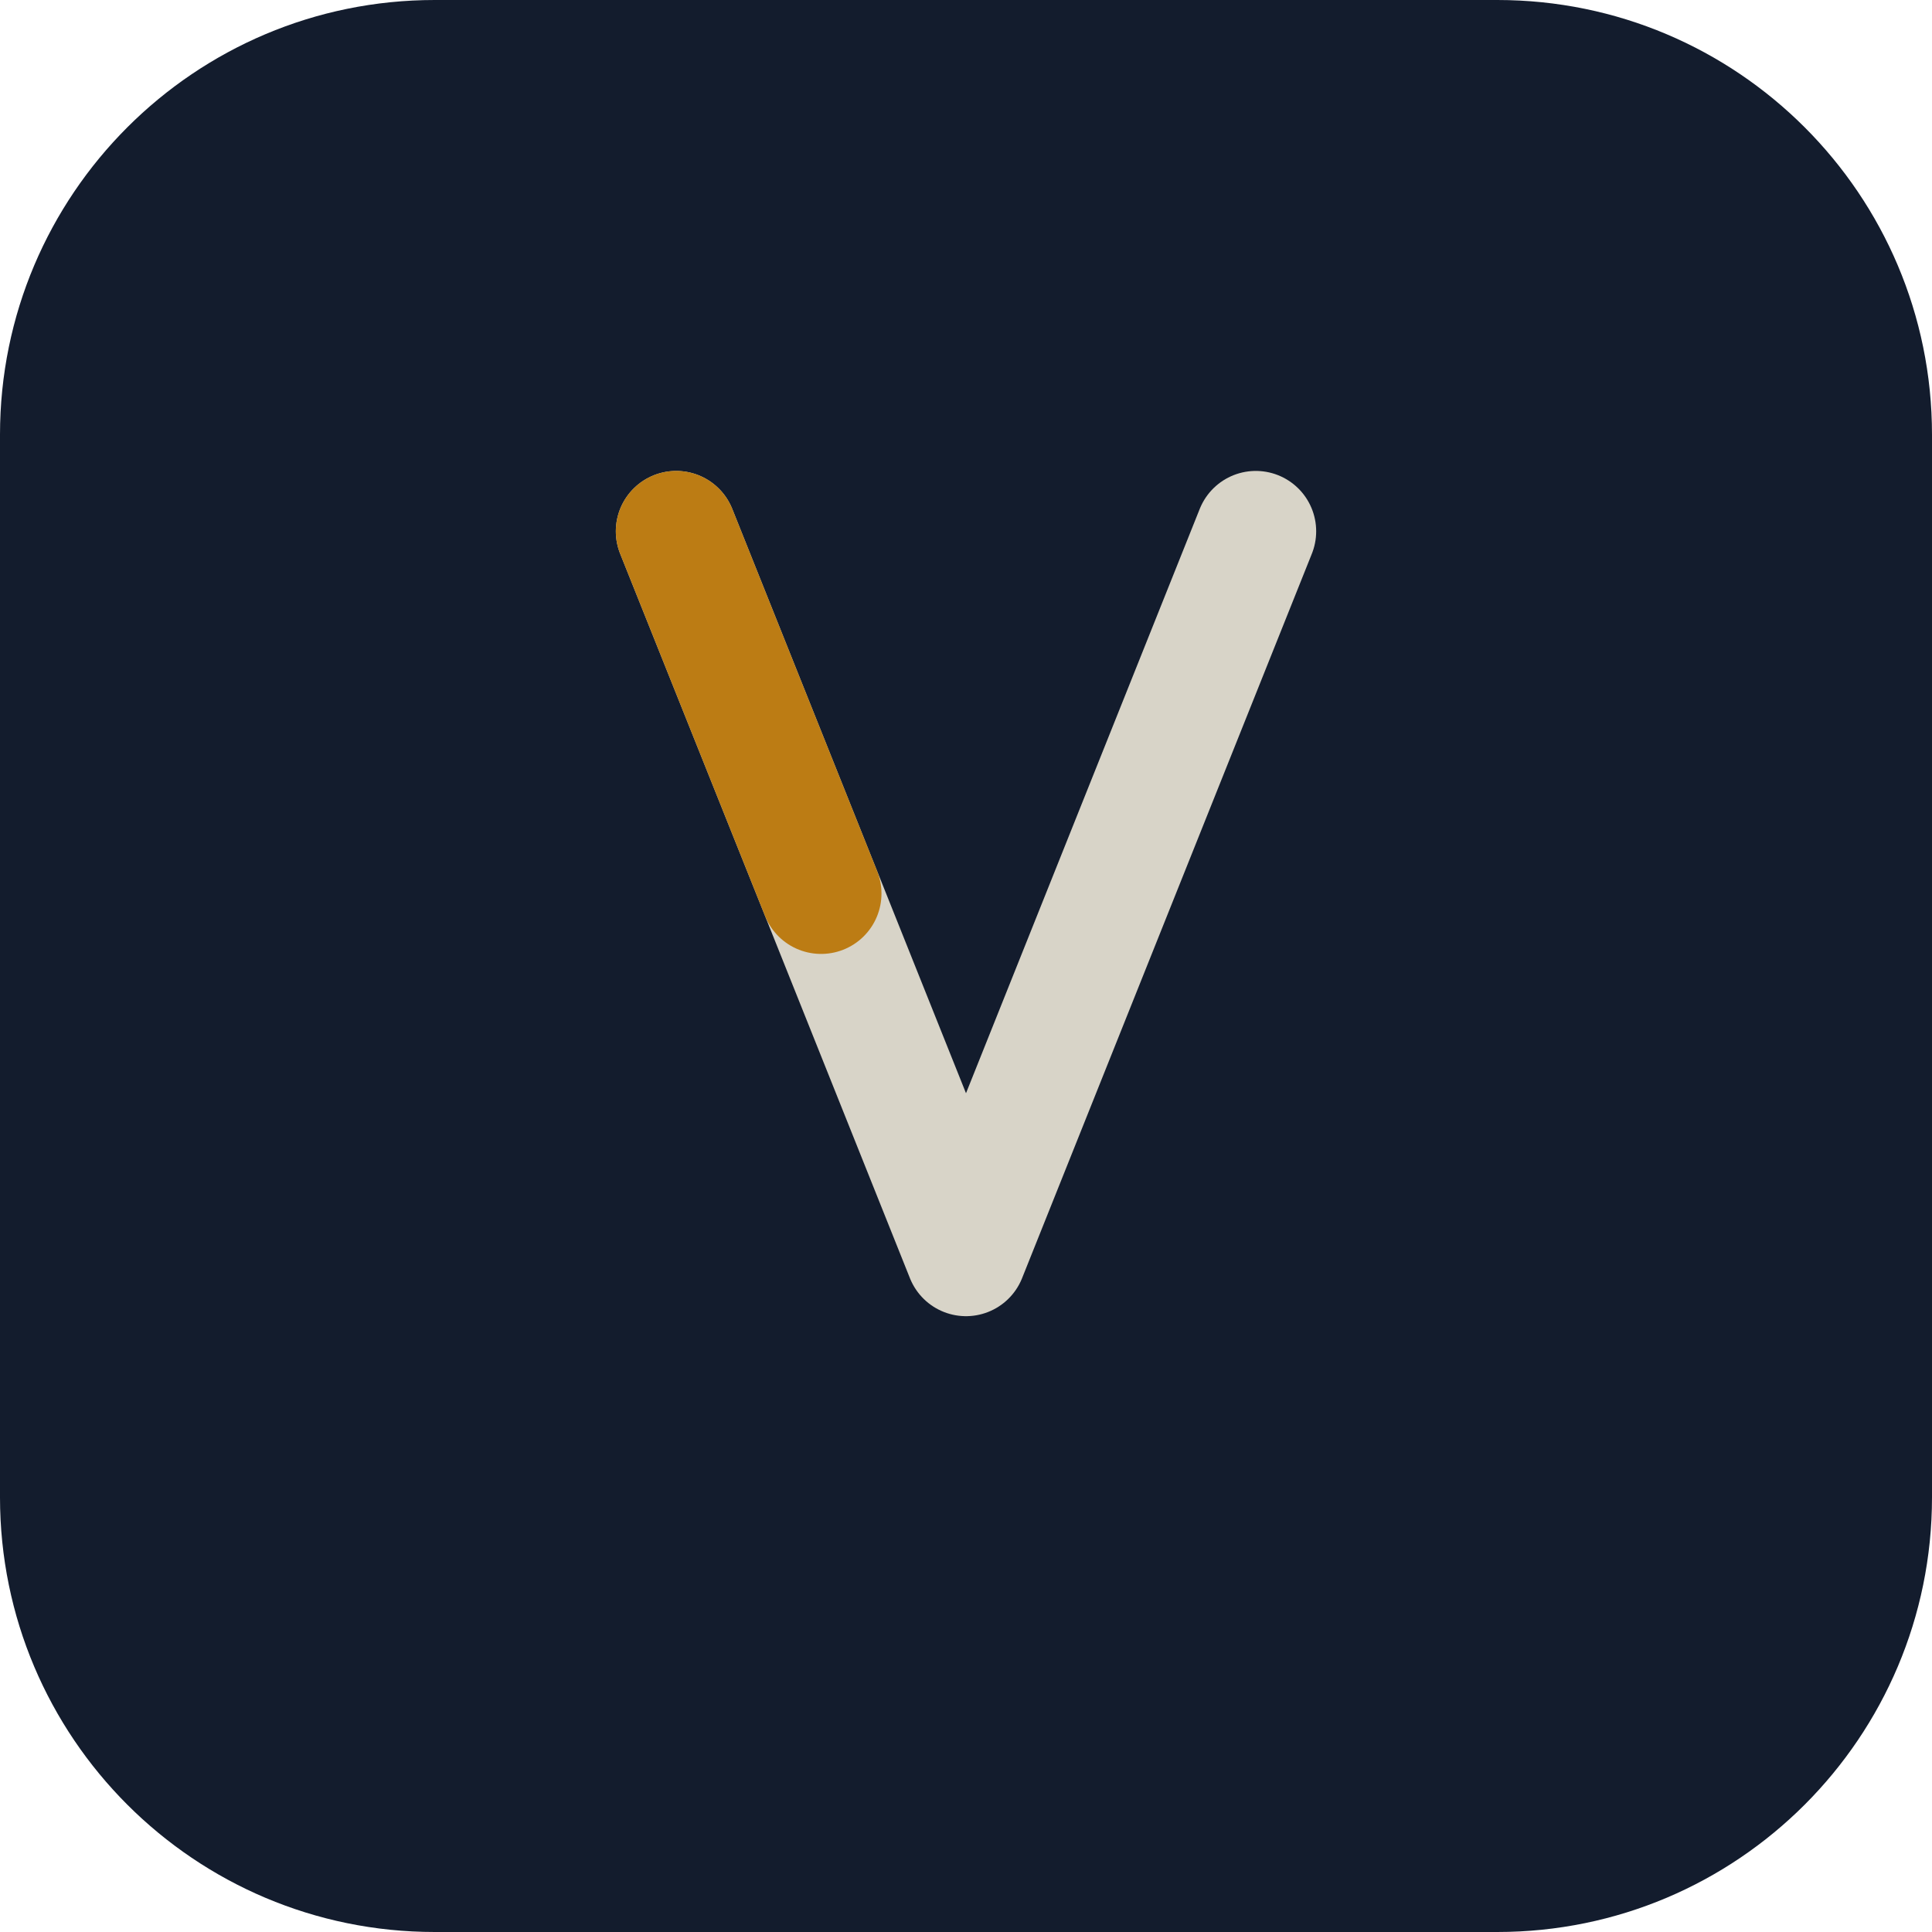
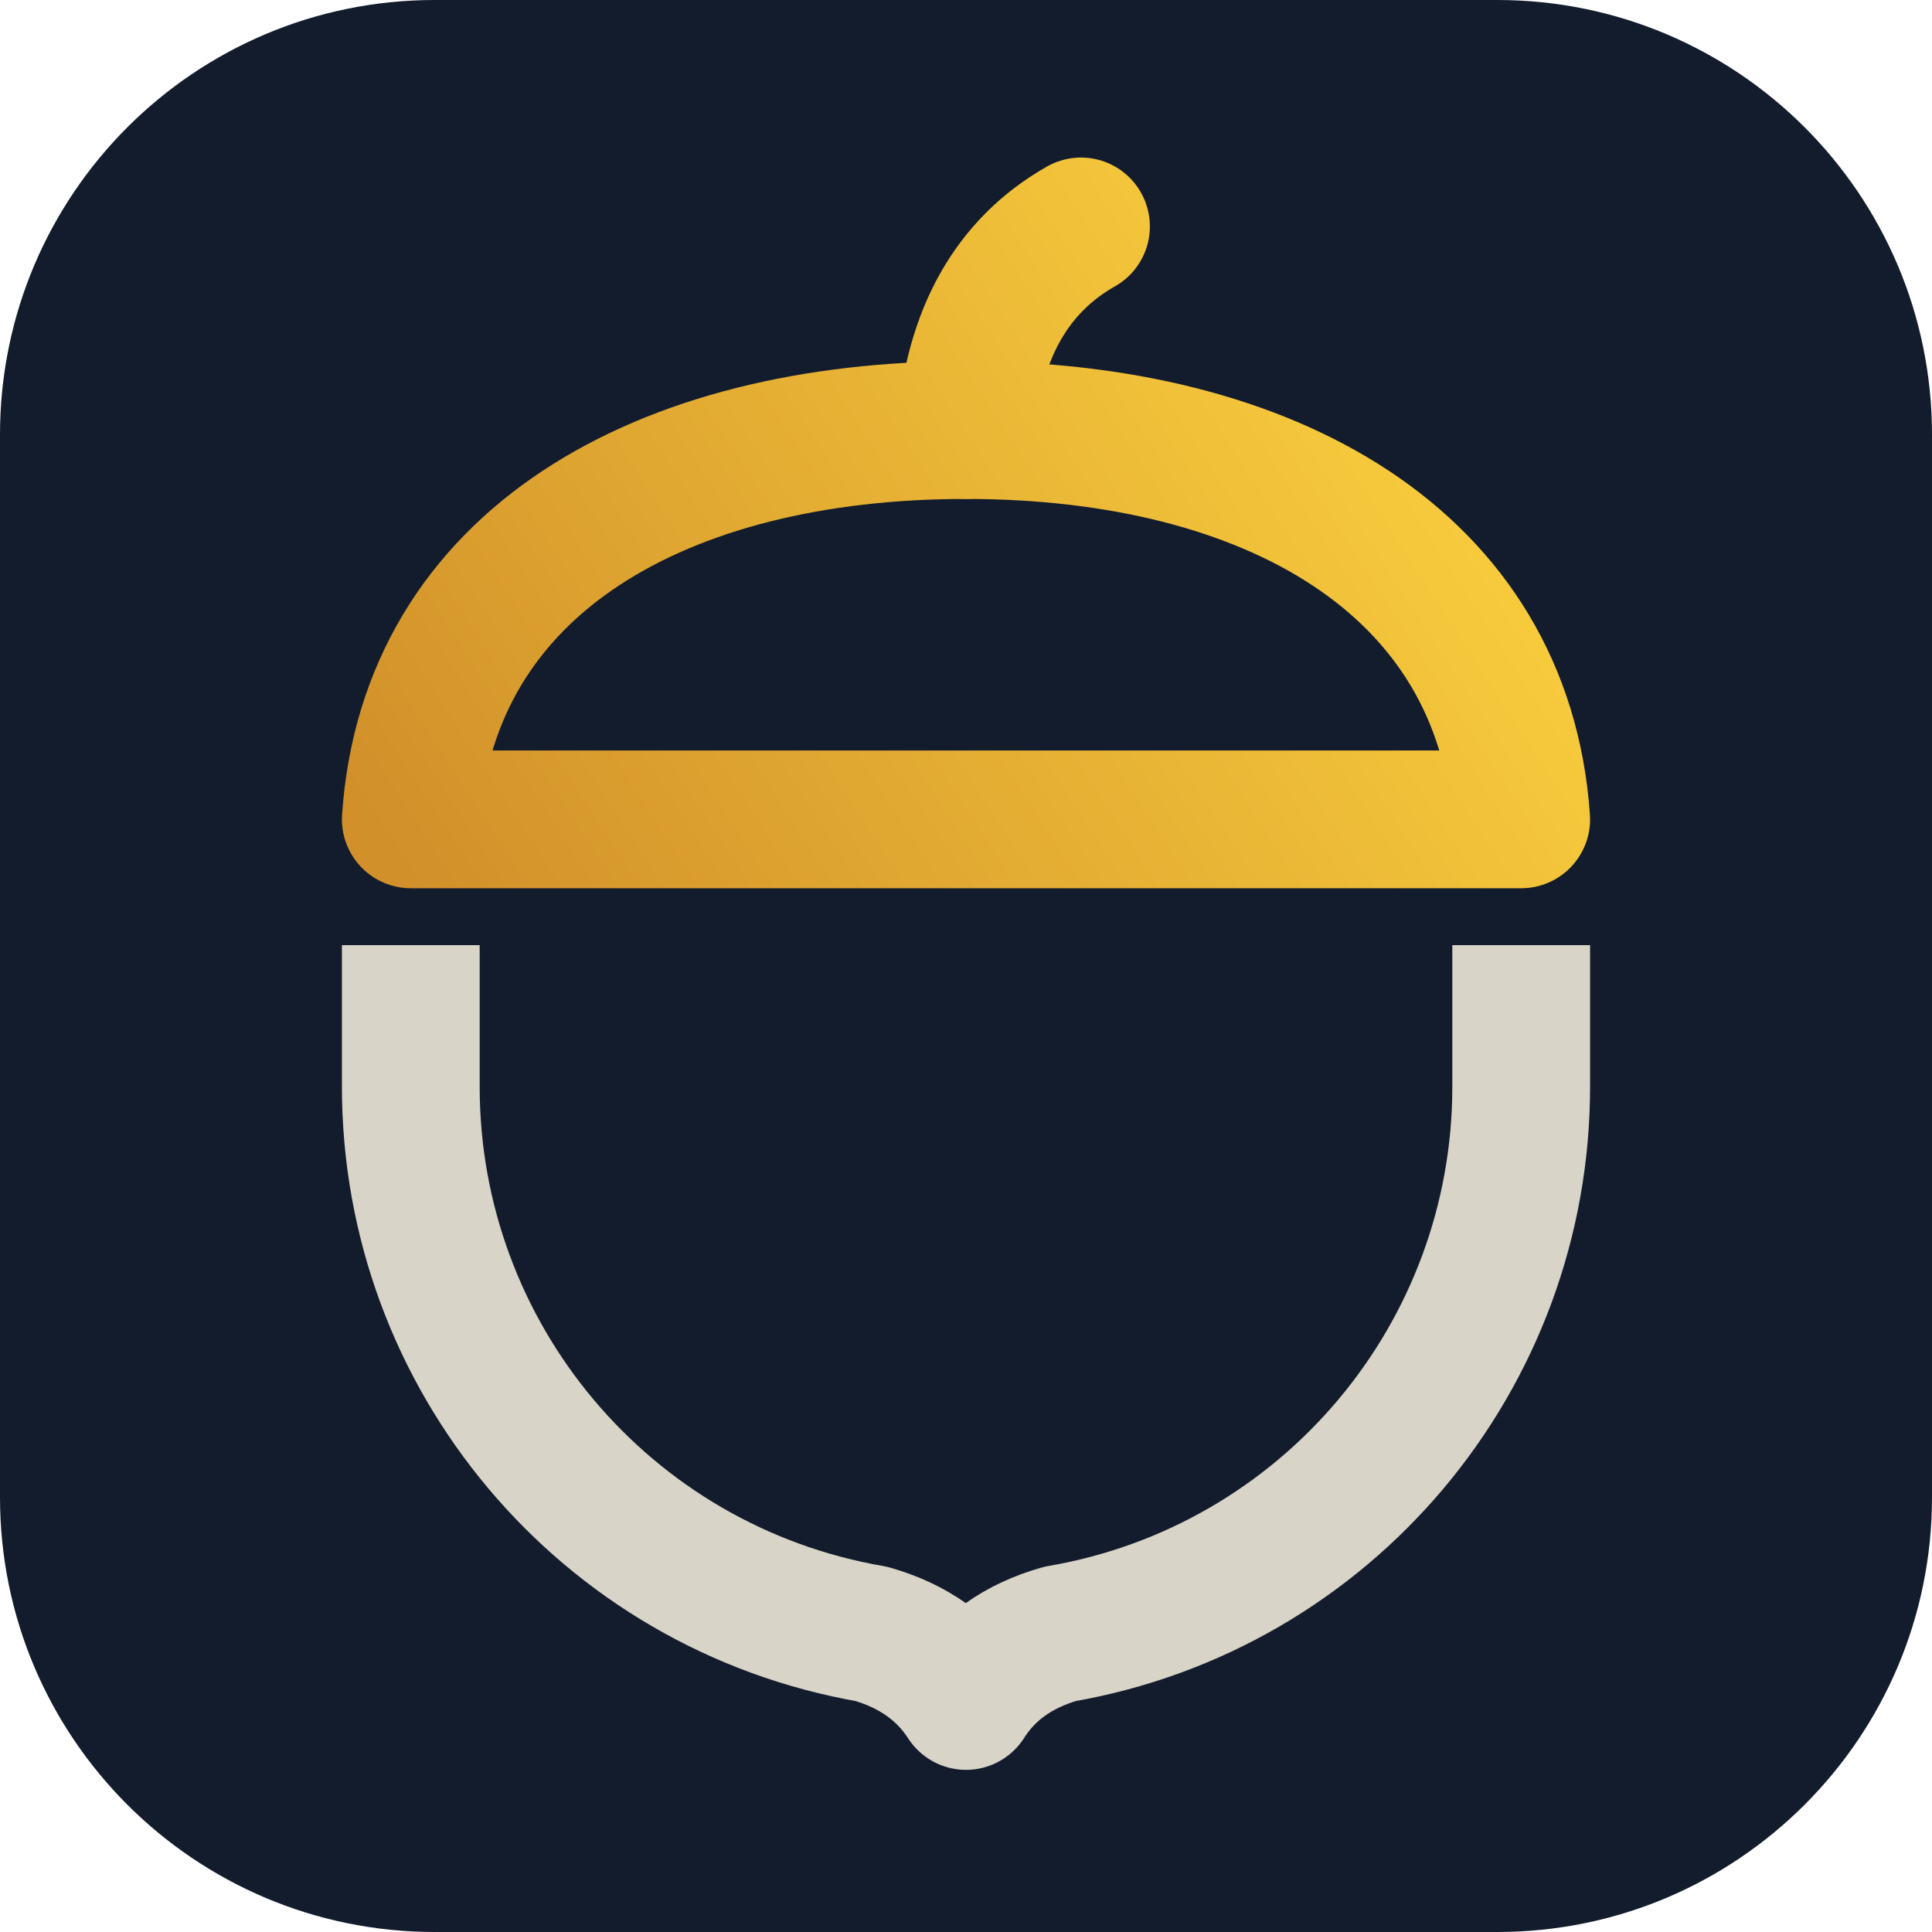
<svg xmlns="http://www.w3.org/2000/svg" viewBox="0 0 80 80">
+   <defs>
+     <linearGradient id="ab-gc" gradientUnits="userSpaceOnUse" x1="80" y1="96" x2="117" y2="72">
+       <stop offset="0" stop-color="#d1902a" />
+       <stop offset="1" stop-color="#ffd740" />
+     </linearGradient>
+   </defs>
  <rect width="80" height="80" rx="18" fill="#131c2d" />
-   <path d="M28 22 L40 52 L52 22" fill="none" stroke="#d8d4c8" stroke-width="5" stroke-linecap="round" stroke-linejoin="round" />
-   <path d="M28 22 L34 37" fill="none" stroke="#bc7c14" stroke-width="5" stroke-linecap="round" />
+   <g transform="translate(40 40.5) scale(1.24) translate(-98.56 -98.9)">
+     <path d="M 80.02 97.8 L 80.02 102.5 A 18.54 18.54 0 0 0 95.4 120.8 Q 97.5 121.4 98.56 123.04 Q 99.6 121.4 101.7 120.8 A 18.54 18.54 0 0 0 117.1 102.5 L 117.1 97.8" fill="none" stroke="#d8d4c8" stroke-width="4.6" stroke-linejoin="round" />
+     <path d="M 80.02 93.6 C 80.6 85 88.4 80.6 98.56 80.6 C 108.7 80.6 116.5 85 117.1 93.6 Z" fill="none" stroke="url(#ab-gc)" stroke-width="4.6" stroke-linejoin="round" />
+     <path d="M 98.56 80.6 C 98.8 77.4 100.1 75.1 102.4 73.8" fill="none" stroke="url(#ab-gc)" stroke-width="4.6" stroke-linecap="round" />
+   </g>
</svg>
